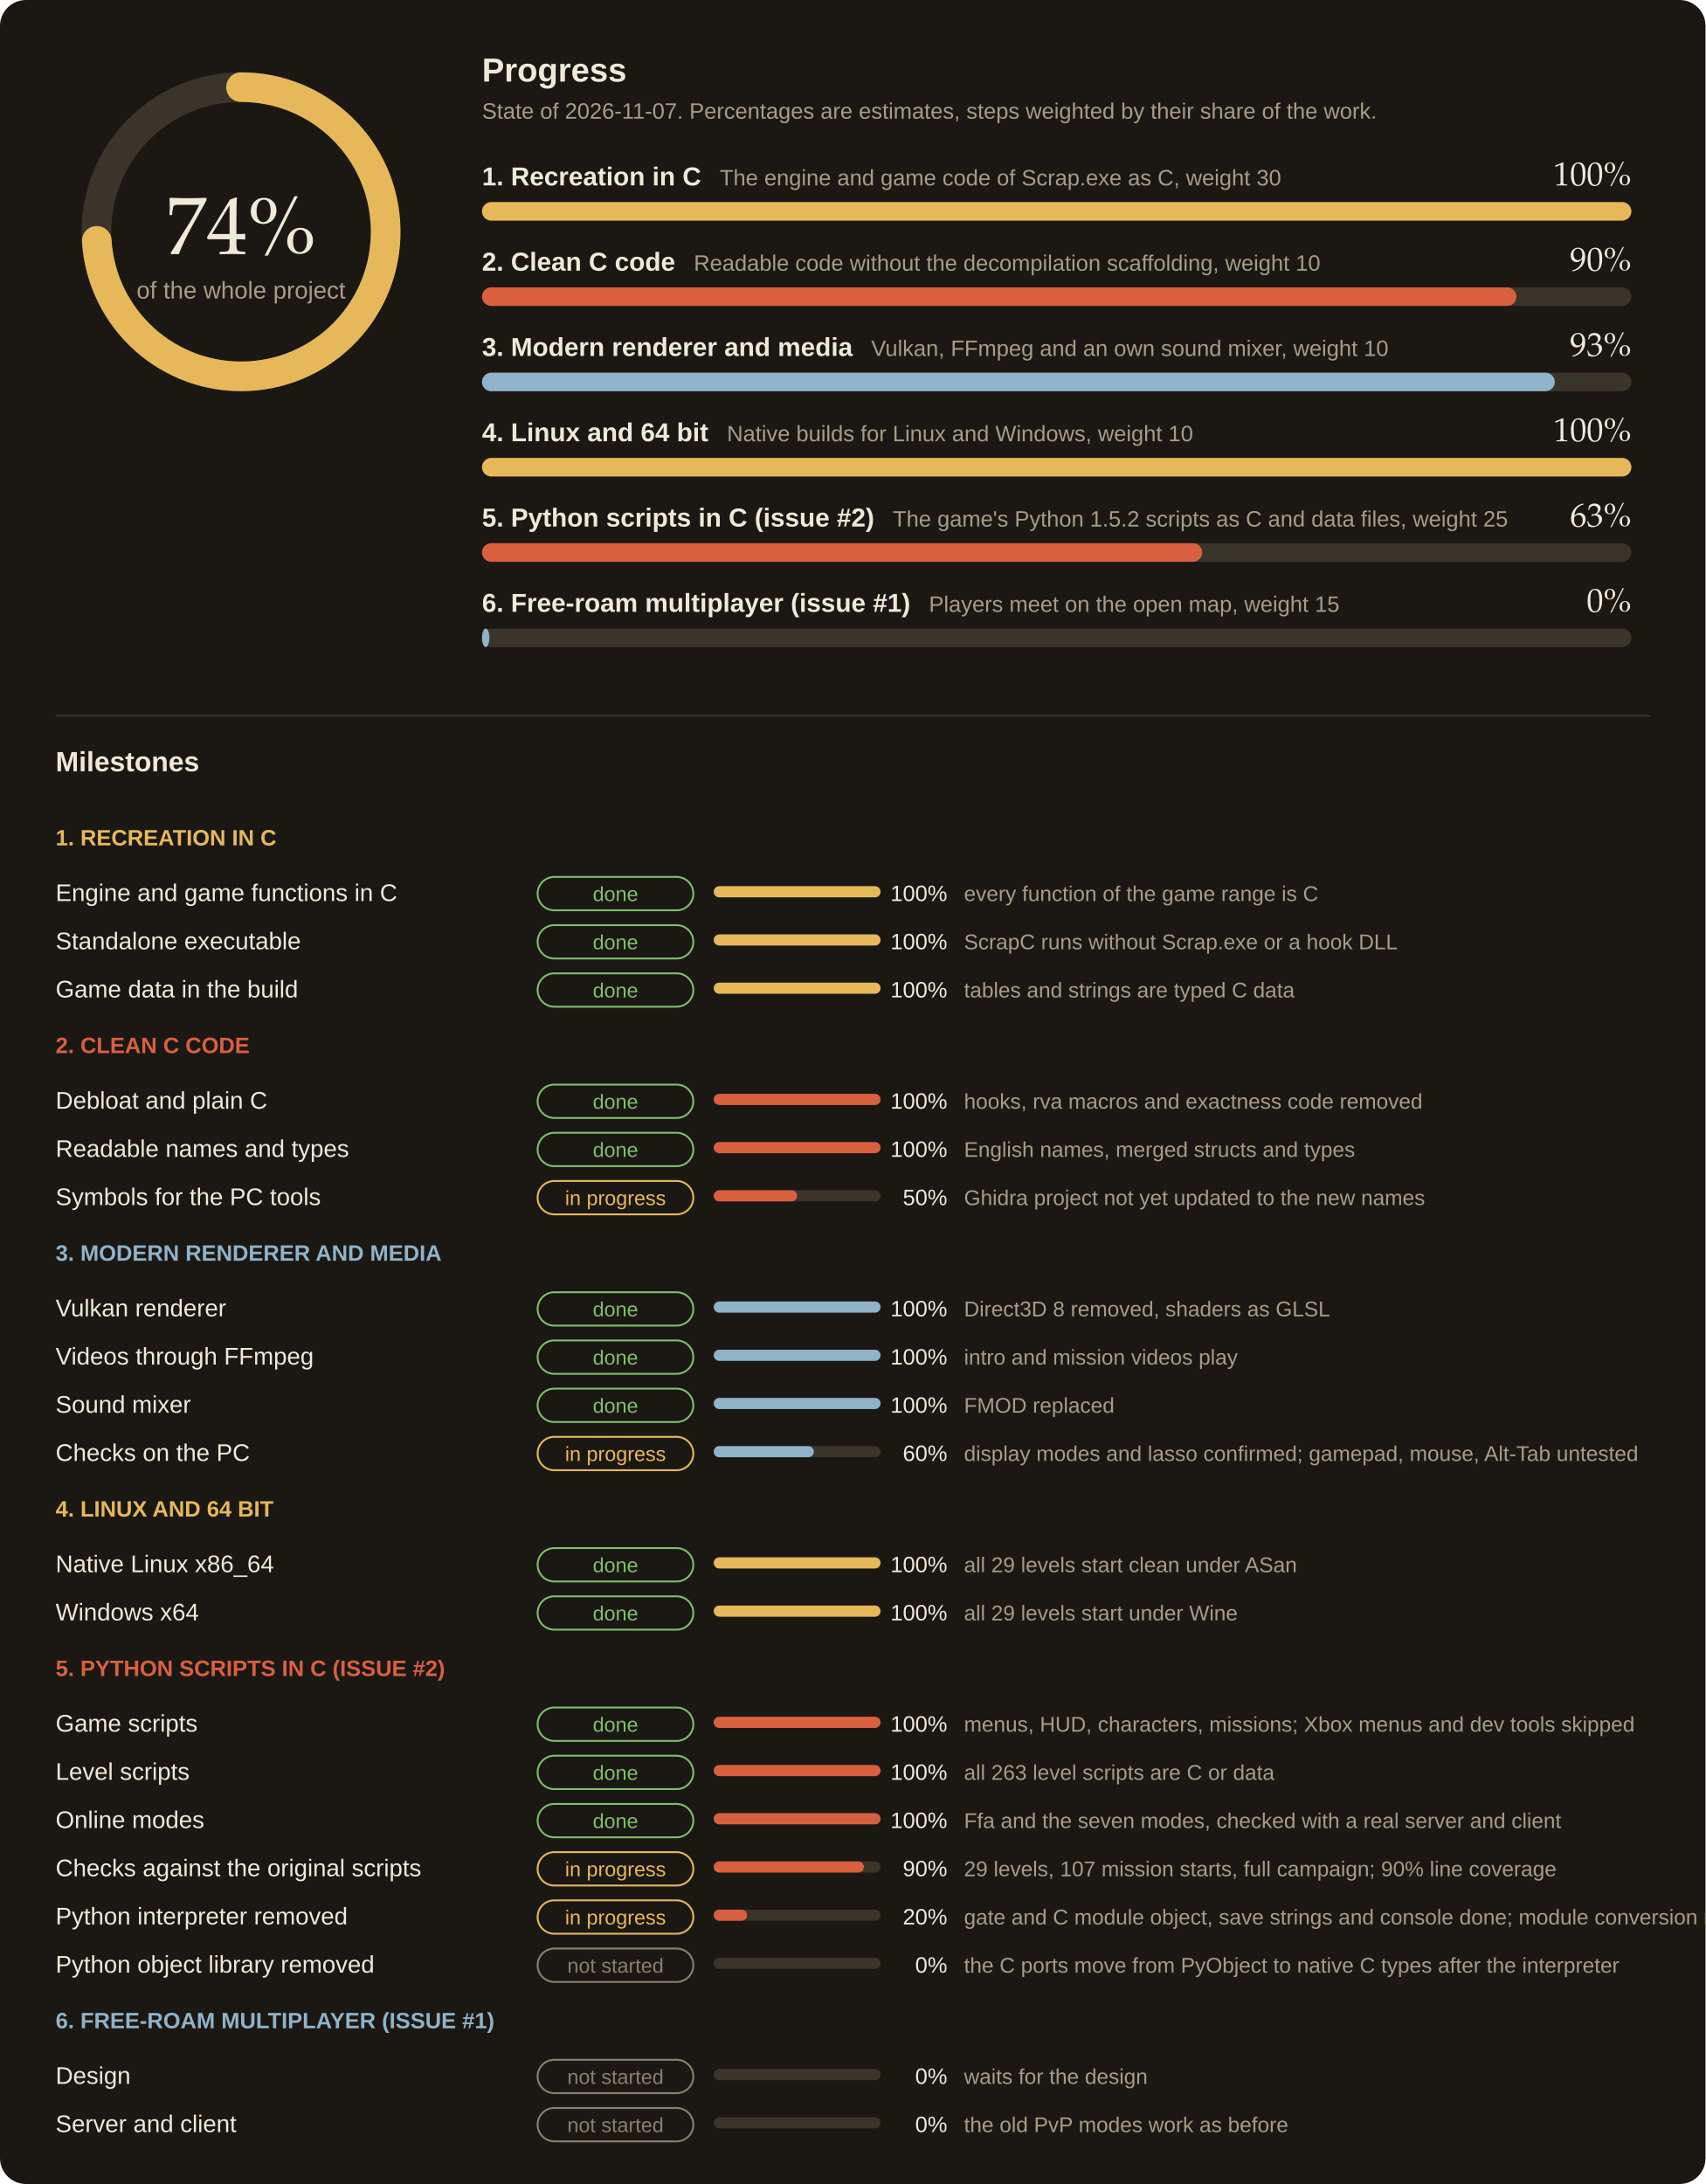
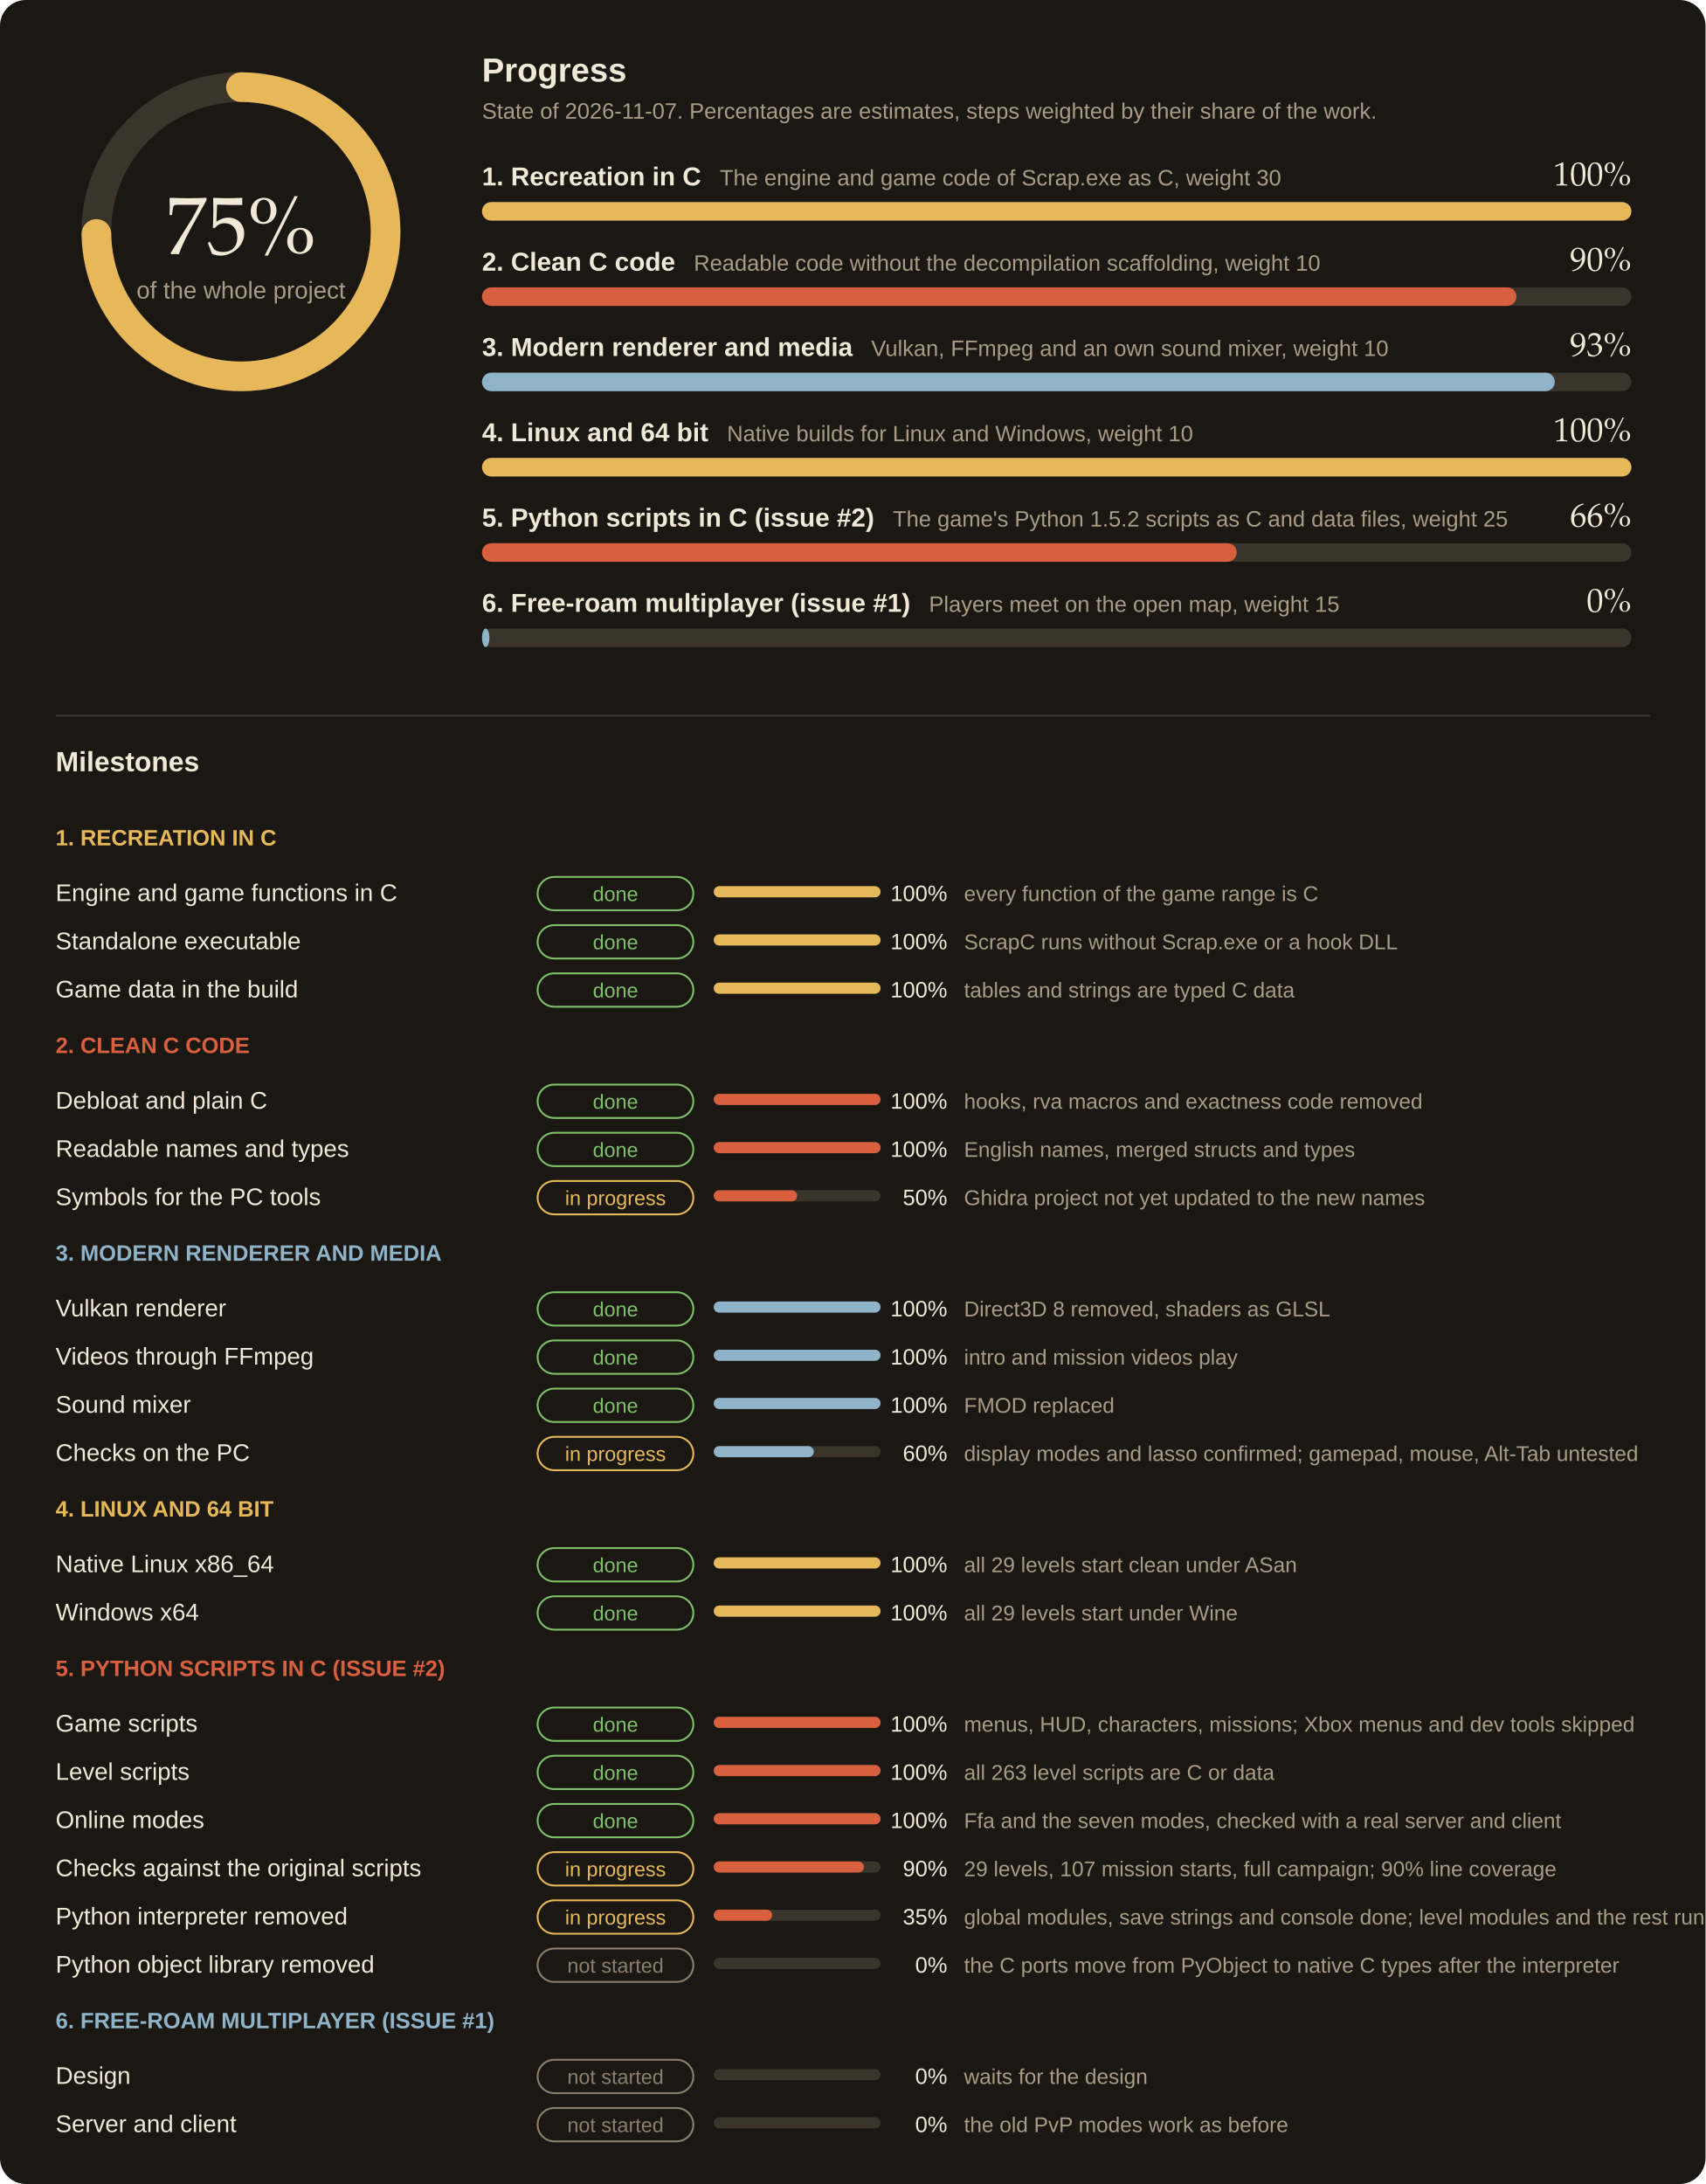
<svg xmlns="http://www.w3.org/2000/svg" viewBox="0 0 920 1178" width="920" height="1178">
  <rect width="920" height="1178" rx="14" fill="#1b1814" />
  <circle cx="130" cy="125" r="78" fill="none" stroke="#3a342b" stroke-width="16" />
-   <path d="M130.0,47.0 A78,78 0 1 1 52.2,129.9" fill="none" stroke="#e7b85a" stroke-width="16" stroke-linecap="round" />
-   <text x="130" y="137" text-anchor="middle" font-family="'Palatino Linotype', 'Book Antiqua', Palatino, Georgia, serif" font-size="44" fill="#f1e9d8">74%</text>
+   <path d="M130.0,47.0 A78,78 0 1 1 52.0,126.2" fill="none" stroke="#e7b85a" stroke-width="16" stroke-linecap="round" />
+   <text x="130" y="137" text-anchor="middle" font-family="'Palatino Linotype', 'Book Antiqua', Palatino, Georgia, serif" font-size="44" fill="#f1e9d8">75%</text>
  <text x="130" y="161" text-anchor="middle" font-family="'Segoe UI', 'Helvetica Neue', Arial, sans-serif" font-size="13" fill="#a89c86">of the whole project</text>
  <text x="260" y="44" font-family="'Segoe UI', 'Helvetica Neue', Arial, sans-serif" font-size="18" font-weight="600" fill="#f1e9d8">Progress</text>
  <text x="260" y="64" font-family="'Segoe UI', 'Helvetica Neue', Arial, sans-serif" font-size="12" fill="#a89c86">State of 2026-11-07. Percentages are estimates, steps weighted by their share of the work.</text>
  <text x="260" y="100" font-family="'Segoe UI', 'Helvetica Neue', Arial, sans-serif" font-size="14" font-weight="600" fill="#f1e9d8">1. Recreation in C<tspan dx="10" font-weight="400" fill="#a89c86" font-size="12">The engine and game code of Scrap.exe as C, weight 30</tspan>
  </text>
  <text x="880" y="100" text-anchor="end" font-family="'Palatino Linotype', 'Book Antiqua', Palatino, Georgia, serif" font-size="18" fill="#f1e9d8">100%</text>
  <rect x="260" y="109" width="620" height="10" rx="5" fill="#3a342b" />
  <rect x="260" y="109" width="620.0" height="10" rx="5" fill="#e7b85a" />
  <text x="260" y="146" font-family="'Segoe UI', 'Helvetica Neue', Arial, sans-serif" font-size="14" font-weight="600" fill="#f1e9d8">2. Clean C code<tspan dx="10" font-weight="400" fill="#a89c86" font-size="12">Readable code without the decompilation scaffolding, weight 10</tspan>
  </text>
  <text x="880" y="146" text-anchor="end" font-family="'Palatino Linotype', 'Book Antiqua', Palatino, Georgia, serif" font-size="18" fill="#f1e9d8">90%</text>
  <rect x="260" y="155" width="620" height="10" rx="5" fill="#3a342b" />
  <rect x="260" y="155" width="558.0" height="10" rx="5" fill="#d9603f" />
  <text x="260" y="192" font-family="'Segoe UI', 'Helvetica Neue', Arial, sans-serif" font-size="14" font-weight="600" fill="#f1e9d8">3. Modern renderer and media<tspan dx="10" font-weight="400" fill="#a89c86" font-size="12">Vulkan, FFmpeg and an own sound mixer, weight 10</tspan>
  </text>
  <text x="880" y="192" text-anchor="end" font-family="'Palatino Linotype', 'Book Antiqua', Palatino, Georgia, serif" font-size="18" fill="#f1e9d8">93%</text>
  <rect x="260" y="201" width="620" height="10" rx="5" fill="#3a342b" />
  <rect x="260" y="201" width="578.7" height="10" rx="5" fill="#8fb3c9" />
  <text x="260" y="238" font-family="'Segoe UI', 'Helvetica Neue', Arial, sans-serif" font-size="14" font-weight="600" fill="#f1e9d8">4. Linux and 64 bit<tspan dx="10" font-weight="400" fill="#a89c86" font-size="12">Native builds for Linux and Windows, weight 10</tspan>
  </text>
  <text x="880" y="238" text-anchor="end" font-family="'Palatino Linotype', 'Book Antiqua', Palatino, Georgia, serif" font-size="18" fill="#f1e9d8">100%</text>
  <rect x="260" y="247" width="620" height="10" rx="5" fill="#3a342b" />
  <rect x="260" y="247" width="620.0" height="10" rx="5" fill="#e7b85a" />
  <text x="260" y="284" font-family="'Segoe UI', 'Helvetica Neue', Arial, sans-serif" font-size="14" font-weight="600" fill="#f1e9d8">5. Python scripts in C (issue #2)<tspan dx="10" font-weight="400" fill="#a89c86" font-size="12">The game's Python 1.5.2 scripts as C and data files, weight 25</tspan>
  </text>
-   <text x="880" y="284" text-anchor="end" font-family="'Palatino Linotype', 'Book Antiqua', Palatino, Georgia, serif" font-size="18" fill="#f1e9d8">63%</text>
+   <text x="880" y="284" text-anchor="end" font-family="'Palatino Linotype', 'Book Antiqua', Palatino, Georgia, serif" font-size="18" fill="#f1e9d8">66%</text>
  <rect x="260" y="293" width="620" height="10" rx="5" fill="#3a342b" />
-   <rect x="260" y="293" width="388.5" height="10" rx="5" fill="#d9603f" />
+   <rect x="260" y="293" width="407.1" height="10" rx="5" fill="#d9603f" />
  <text x="260" y="330" font-family="'Segoe UI', 'Helvetica Neue', Arial, sans-serif" font-size="14" font-weight="600" fill="#f1e9d8">6. Free-roam multiplayer (issue #1)<tspan dx="10" font-weight="400" fill="#a89c86" font-size="12">Players meet on the open map, weight 15</tspan>
  </text>
  <text x="880" y="330" text-anchor="end" font-family="'Palatino Linotype', 'Book Antiqua', Palatino, Georgia, serif" font-size="18" fill="#f1e9d8">0%</text>
  <rect x="260" y="339" width="620" height="10" rx="5" fill="#3a342b" />
  <rect x="260" y="339" width="4.0" height="10" rx="5" fill="#8fb3c9" />
  <line x1="30" y1="386" x2="890" y2="386" stroke="#3a342b" />
  <text x="30" y="416" font-family="'Segoe UI', 'Helvetica Neue', Arial, sans-serif" font-size="15" font-weight="600" fill="#f1e9d8">Milestones</text>
  <text x="30" y="456" font-family="'Segoe UI', 'Helvetica Neue', Arial, sans-serif" font-size="12" font-weight="600" fill="#e7b85a">1. RECREATION IN C</text>
  <text x="30" y="486" font-family="'Segoe UI', 'Helvetica Neue', Arial, sans-serif" font-size="13" fill="#f1e9d8">Engine and game functions in C</text>
  <rect x="290" y="473" width="84" height="18" rx="9" fill="none" stroke="#7fbf6a" />
  <text x="332" y="486" text-anchor="middle" font-family="'Segoe UI', 'Helvetica Neue', Arial, sans-serif" font-size="11" fill="#7fbf6a">done</text>
  <rect x="385" y="478" width="90" height="6" rx="3" fill="#3a342b" />
  <rect x="385" y="478" width="90.0" height="6" rx="3" fill="#e7b85a" />
  <text x="511" y="486" text-anchor="end" font-family="'Segoe UI', 'Helvetica Neue', Arial, sans-serif" font-size="12" fill="#f1e9d8">100%</text>
  <text x="520" y="486" font-family="'Segoe UI', 'Helvetica Neue', Arial, sans-serif" font-size="11.5" fill="#a89c86">every function of the game range is C</text>
  <text x="30" y="512" font-family="'Segoe UI', 'Helvetica Neue', Arial, sans-serif" font-size="13" fill="#f1e9d8">Standalone executable</text>
  <rect x="290" y="499" width="84" height="18" rx="9" fill="none" stroke="#7fbf6a" />
  <text x="332" y="512" text-anchor="middle" font-family="'Segoe UI', 'Helvetica Neue', Arial, sans-serif" font-size="11" fill="#7fbf6a">done</text>
  <rect x="385" y="504" width="90" height="6" rx="3" fill="#3a342b" />
  <rect x="385" y="504" width="90.0" height="6" rx="3" fill="#e7b85a" />
  <text x="511" y="512" text-anchor="end" font-family="'Segoe UI', 'Helvetica Neue', Arial, sans-serif" font-size="12" fill="#f1e9d8">100%</text>
  <text x="520" y="512" font-family="'Segoe UI', 'Helvetica Neue', Arial, sans-serif" font-size="11.5" fill="#a89c86">ScrapC runs without Scrap.exe or a hook DLL</text>
  <text x="30" y="538" font-family="'Segoe UI', 'Helvetica Neue', Arial, sans-serif" font-size="13" fill="#f1e9d8">Game data in the build</text>
  <rect x="290" y="525" width="84" height="18" rx="9" fill="none" stroke="#7fbf6a" />
  <text x="332" y="538" text-anchor="middle" font-family="'Segoe UI', 'Helvetica Neue', Arial, sans-serif" font-size="11" fill="#7fbf6a">done</text>
  <rect x="385" y="530" width="90" height="6" rx="3" fill="#3a342b" />
  <rect x="385" y="530" width="90.0" height="6" rx="3" fill="#e7b85a" />
  <text x="511" y="538" text-anchor="end" font-family="'Segoe UI', 'Helvetica Neue', Arial, sans-serif" font-size="12" fill="#f1e9d8">100%</text>
  <text x="520" y="538" font-family="'Segoe UI', 'Helvetica Neue', Arial, sans-serif" font-size="11.5" fill="#a89c86">tables and strings are typed C data</text>
  <text x="30" y="568" font-family="'Segoe UI', 'Helvetica Neue', Arial, sans-serif" font-size="12" font-weight="600" fill="#d9603f">2. CLEAN C CODE</text>
  <text x="30" y="598" font-family="'Segoe UI', 'Helvetica Neue', Arial, sans-serif" font-size="13" fill="#f1e9d8">Debloat and plain C</text>
  <rect x="290" y="585" width="84" height="18" rx="9" fill="none" stroke="#7fbf6a" />
  <text x="332" y="598" text-anchor="middle" font-family="'Segoe UI', 'Helvetica Neue', Arial, sans-serif" font-size="11" fill="#7fbf6a">done</text>
  <rect x="385" y="590" width="90" height="6" rx="3" fill="#3a342b" />
  <rect x="385" y="590" width="90.0" height="6" rx="3" fill="#d9603f" />
  <text x="511" y="598" text-anchor="end" font-family="'Segoe UI', 'Helvetica Neue', Arial, sans-serif" font-size="12" fill="#f1e9d8">100%</text>
  <text x="520" y="598" font-family="'Segoe UI', 'Helvetica Neue', Arial, sans-serif" font-size="11.5" fill="#a89c86">hooks, rva macros and exactness code removed</text>
  <text x="30" y="624" font-family="'Segoe UI', 'Helvetica Neue', Arial, sans-serif" font-size="13" fill="#f1e9d8">Readable names and types</text>
  <rect x="290" y="611" width="84" height="18" rx="9" fill="none" stroke="#7fbf6a" />
  <text x="332" y="624" text-anchor="middle" font-family="'Segoe UI', 'Helvetica Neue', Arial, sans-serif" font-size="11" fill="#7fbf6a">done</text>
  <rect x="385" y="616" width="90" height="6" rx="3" fill="#3a342b" />
  <rect x="385" y="616" width="90.0" height="6" rx="3" fill="#d9603f" />
  <text x="511" y="624" text-anchor="end" font-family="'Segoe UI', 'Helvetica Neue', Arial, sans-serif" font-size="12" fill="#f1e9d8">100%</text>
  <text x="520" y="624" font-family="'Segoe UI', 'Helvetica Neue', Arial, sans-serif" font-size="11.5" fill="#a89c86">English names, merged structs and types</text>
  <text x="30" y="650" font-family="'Segoe UI', 'Helvetica Neue', Arial, sans-serif" font-size="13" fill="#f1e9d8">Symbols for the PC tools</text>
  <rect x="290" y="637" width="84" height="18" rx="9" fill="none" stroke="#e7b85a" />
  <text x="332" y="650" text-anchor="middle" font-family="'Segoe UI', 'Helvetica Neue', Arial, sans-serif" font-size="11" fill="#e7b85a">in progress</text>
  <rect x="385" y="642" width="90" height="6" rx="3" fill="#3a342b" />
  <rect x="385" y="642" width="45.0" height="6" rx="3" fill="#d9603f" />
  <text x="511" y="650" text-anchor="end" font-family="'Segoe UI', 'Helvetica Neue', Arial, sans-serif" font-size="12" fill="#f1e9d8">50%</text>
  <text x="520" y="650" font-family="'Segoe UI', 'Helvetica Neue', Arial, sans-serif" font-size="11.5" fill="#a89c86">Ghidra project not yet updated to the new names</text>
  <text x="30" y="680" font-family="'Segoe UI', 'Helvetica Neue', Arial, sans-serif" font-size="12" font-weight="600" fill="#8fb3c9">3. MODERN RENDERER AND MEDIA</text>
  <text x="30" y="710" font-family="'Segoe UI', 'Helvetica Neue', Arial, sans-serif" font-size="13" fill="#f1e9d8">Vulkan renderer</text>
  <rect x="290" y="697" width="84" height="18" rx="9" fill="none" stroke="#7fbf6a" />
  <text x="332" y="710" text-anchor="middle" font-family="'Segoe UI', 'Helvetica Neue', Arial, sans-serif" font-size="11" fill="#7fbf6a">done</text>
  <rect x="385" y="702" width="90" height="6" rx="3" fill="#3a342b" />
  <rect x="385" y="702" width="90.0" height="6" rx="3" fill="#8fb3c9" />
  <text x="511" y="710" text-anchor="end" font-family="'Segoe UI', 'Helvetica Neue', Arial, sans-serif" font-size="12" fill="#f1e9d8">100%</text>
  <text x="520" y="710" font-family="'Segoe UI', 'Helvetica Neue', Arial, sans-serif" font-size="11.5" fill="#a89c86">Direct3D 8 removed, shaders as GLSL</text>
  <text x="30" y="736" font-family="'Segoe UI', 'Helvetica Neue', Arial, sans-serif" font-size="13" fill="#f1e9d8">Videos through FFmpeg</text>
  <rect x="290" y="723" width="84" height="18" rx="9" fill="none" stroke="#7fbf6a" />
  <text x="332" y="736" text-anchor="middle" font-family="'Segoe UI', 'Helvetica Neue', Arial, sans-serif" font-size="11" fill="#7fbf6a">done</text>
  <rect x="385" y="728" width="90" height="6" rx="3" fill="#3a342b" />
  <rect x="385" y="728" width="90.0" height="6" rx="3" fill="#8fb3c9" />
  <text x="511" y="736" text-anchor="end" font-family="'Segoe UI', 'Helvetica Neue', Arial, sans-serif" font-size="12" fill="#f1e9d8">100%</text>
  <text x="520" y="736" font-family="'Segoe UI', 'Helvetica Neue', Arial, sans-serif" font-size="11.5" fill="#a89c86">intro and mission videos play</text>
  <text x="30" y="762" font-family="'Segoe UI', 'Helvetica Neue', Arial, sans-serif" font-size="13" fill="#f1e9d8">Sound mixer</text>
  <rect x="290" y="749" width="84" height="18" rx="9" fill="none" stroke="#7fbf6a" />
  <text x="332" y="762" text-anchor="middle" font-family="'Segoe UI', 'Helvetica Neue', Arial, sans-serif" font-size="11" fill="#7fbf6a">done</text>
  <rect x="385" y="754" width="90" height="6" rx="3" fill="#3a342b" />
  <rect x="385" y="754" width="90.0" height="6" rx="3" fill="#8fb3c9" />
  <text x="511" y="762" text-anchor="end" font-family="'Segoe UI', 'Helvetica Neue', Arial, sans-serif" font-size="12" fill="#f1e9d8">100%</text>
  <text x="520" y="762" font-family="'Segoe UI', 'Helvetica Neue', Arial, sans-serif" font-size="11.5" fill="#a89c86">FMOD replaced</text>
  <text x="30" y="788" font-family="'Segoe UI', 'Helvetica Neue', Arial, sans-serif" font-size="13" fill="#f1e9d8">Checks on the PC</text>
  <rect x="290" y="775" width="84" height="18" rx="9" fill="none" stroke="#e7b85a" />
  <text x="332" y="788" text-anchor="middle" font-family="'Segoe UI', 'Helvetica Neue', Arial, sans-serif" font-size="11" fill="#e7b85a">in progress</text>
  <rect x="385" y="780" width="90" height="6" rx="3" fill="#3a342b" />
  <rect x="385" y="780" width="54.0" height="6" rx="3" fill="#8fb3c9" />
  <text x="511" y="788" text-anchor="end" font-family="'Segoe UI', 'Helvetica Neue', Arial, sans-serif" font-size="12" fill="#f1e9d8">60%</text>
  <text x="520" y="788" font-family="'Segoe UI', 'Helvetica Neue', Arial, sans-serif" font-size="11.5" fill="#a89c86">display modes and lasso confirmed; gamepad, mouse, Alt-Tab untested</text>
  <text x="30" y="818" font-family="'Segoe UI', 'Helvetica Neue', Arial, sans-serif" font-size="12" font-weight="600" fill="#e7b85a">4. LINUX AND 64 BIT</text>
  <text x="30" y="848" font-family="'Segoe UI', 'Helvetica Neue', Arial, sans-serif" font-size="13" fill="#f1e9d8">Native Linux x86_64</text>
  <rect x="290" y="835" width="84" height="18" rx="9" fill="none" stroke="#7fbf6a" />
  <text x="332" y="848" text-anchor="middle" font-family="'Segoe UI', 'Helvetica Neue', Arial, sans-serif" font-size="11" fill="#7fbf6a">done</text>
  <rect x="385" y="840" width="90" height="6" rx="3" fill="#3a342b" />
  <rect x="385" y="840" width="90.0" height="6" rx="3" fill="#e7b85a" />
  <text x="511" y="848" text-anchor="end" font-family="'Segoe UI', 'Helvetica Neue', Arial, sans-serif" font-size="12" fill="#f1e9d8">100%</text>
  <text x="520" y="848" font-family="'Segoe UI', 'Helvetica Neue', Arial, sans-serif" font-size="11.5" fill="#a89c86">all 29 levels start clean under ASan</text>
  <text x="30" y="874" font-family="'Segoe UI', 'Helvetica Neue', Arial, sans-serif" font-size="13" fill="#f1e9d8">Windows x64</text>
  <rect x="290" y="861" width="84" height="18" rx="9" fill="none" stroke="#7fbf6a" />
  <text x="332" y="874" text-anchor="middle" font-family="'Segoe UI', 'Helvetica Neue', Arial, sans-serif" font-size="11" fill="#7fbf6a">done</text>
  <rect x="385" y="866" width="90" height="6" rx="3" fill="#3a342b" />
  <rect x="385" y="866" width="90.0" height="6" rx="3" fill="#e7b85a" />
  <text x="511" y="874" text-anchor="end" font-family="'Segoe UI', 'Helvetica Neue', Arial, sans-serif" font-size="12" fill="#f1e9d8">100%</text>
  <text x="520" y="874" font-family="'Segoe UI', 'Helvetica Neue', Arial, sans-serif" font-size="11.5" fill="#a89c86">all 29 levels start under Wine</text>
  <text x="30" y="904" font-family="'Segoe UI', 'Helvetica Neue', Arial, sans-serif" font-size="12" font-weight="600" fill="#d9603f">5. PYTHON SCRIPTS IN C (ISSUE #2)</text>
  <text x="30" y="934" font-family="'Segoe UI', 'Helvetica Neue', Arial, sans-serif" font-size="13" fill="#f1e9d8">Game scripts</text>
  <rect x="290" y="921" width="84" height="18" rx="9" fill="none" stroke="#7fbf6a" />
  <text x="332" y="934" text-anchor="middle" font-family="'Segoe UI', 'Helvetica Neue', Arial, sans-serif" font-size="11" fill="#7fbf6a">done</text>
  <rect x="385" y="926" width="90" height="6" rx="3" fill="#3a342b" />
  <rect x="385" y="926" width="90.0" height="6" rx="3" fill="#d9603f" />
  <text x="511" y="934" text-anchor="end" font-family="'Segoe UI', 'Helvetica Neue', Arial, sans-serif" font-size="12" fill="#f1e9d8">100%</text>
  <text x="520" y="934" font-family="'Segoe UI', 'Helvetica Neue', Arial, sans-serif" font-size="11.5" fill="#a89c86">menus, HUD, characters, missions; Xbox menus and dev tools skipped</text>
  <text x="30" y="960" font-family="'Segoe UI', 'Helvetica Neue', Arial, sans-serif" font-size="13" fill="#f1e9d8">Level scripts</text>
  <rect x="290" y="947" width="84" height="18" rx="9" fill="none" stroke="#7fbf6a" />
  <text x="332" y="960" text-anchor="middle" font-family="'Segoe UI', 'Helvetica Neue', Arial, sans-serif" font-size="11" fill="#7fbf6a">done</text>
  <rect x="385" y="952" width="90" height="6" rx="3" fill="#3a342b" />
  <rect x="385" y="952" width="90.0" height="6" rx="3" fill="#d9603f" />
  <text x="511" y="960" text-anchor="end" font-family="'Segoe UI', 'Helvetica Neue', Arial, sans-serif" font-size="12" fill="#f1e9d8">100%</text>
  <text x="520" y="960" font-family="'Segoe UI', 'Helvetica Neue', Arial, sans-serif" font-size="11.5" fill="#a89c86">all 263 level scripts are C or data</text>
  <text x="30" y="986" font-family="'Segoe UI', 'Helvetica Neue', Arial, sans-serif" font-size="13" fill="#f1e9d8">Online modes</text>
  <rect x="290" y="973" width="84" height="18" rx="9" fill="none" stroke="#7fbf6a" />
  <text x="332" y="986" text-anchor="middle" font-family="'Segoe UI', 'Helvetica Neue', Arial, sans-serif" font-size="11" fill="#7fbf6a">done</text>
  <rect x="385" y="978" width="90" height="6" rx="3" fill="#3a342b" />
  <rect x="385" y="978" width="90.0" height="6" rx="3" fill="#d9603f" />
  <text x="511" y="986" text-anchor="end" font-family="'Segoe UI', 'Helvetica Neue', Arial, sans-serif" font-size="12" fill="#f1e9d8">100%</text>
  <text x="520" y="986" font-family="'Segoe UI', 'Helvetica Neue', Arial, sans-serif" font-size="11.5" fill="#a89c86">Ffa and the seven modes, checked with a real server and client</text>
  <text x="30" y="1012" font-family="'Segoe UI', 'Helvetica Neue', Arial, sans-serif" font-size="13" fill="#f1e9d8">Checks against the original scripts</text>
  <rect x="290" y="999" width="84" height="18" rx="9" fill="none" stroke="#e7b85a" />
  <text x="332" y="1012" text-anchor="middle" font-family="'Segoe UI', 'Helvetica Neue', Arial, sans-serif" font-size="11" fill="#e7b85a">in progress</text>
  <rect x="385" y="1004" width="90" height="6" rx="3" fill="#3a342b" />
  <rect x="385" y="1004" width="81.0" height="6" rx="3" fill="#d9603f" />
  <text x="511" y="1012" text-anchor="end" font-family="'Segoe UI', 'Helvetica Neue', Arial, sans-serif" font-size="12" fill="#f1e9d8">90%</text>
  <text x="520" y="1012" font-family="'Segoe UI', 'Helvetica Neue', Arial, sans-serif" font-size="11.5" fill="#a89c86">29 levels, 107 mission starts, full campaign; 90% line coverage</text>
  <text x="30" y="1038" font-family="'Segoe UI', 'Helvetica Neue', Arial, sans-serif" font-size="13" fill="#f1e9d8">Python interpreter removed</text>
  <rect x="290" y="1025" width="84" height="18" rx="9" fill="none" stroke="#e7b85a" />
  <text x="332" y="1038" text-anchor="middle" font-family="'Segoe UI', 'Helvetica Neue', Arial, sans-serif" font-size="11" fill="#e7b85a">in progress</text>
  <rect x="385" y="1030" width="90" height="6" rx="3" fill="#3a342b" />
-   <rect x="385" y="1030" width="18.0" height="6" rx="3" fill="#d9603f" />
-   <text x="511" y="1038" text-anchor="end" font-family="'Segoe UI', 'Helvetica Neue', Arial, sans-serif" font-size="12" fill="#f1e9d8">20%</text>
-   <text x="520" y="1038" font-family="'Segoe UI', 'Helvetica Neue', Arial, sans-serif" font-size="11.5" fill="#a89c86">gate and C module object, save strings and console done; module conversion running</text>
+   <rect x="385" y="1030" width="31.5" height="6" rx="3" fill="#d9603f" />
+   <text x="511" y="1038" text-anchor="end" font-family="'Segoe UI', 'Helvetica Neue', Arial, sans-serif" font-size="12" fill="#f1e9d8">35%</text>
+   <text x="520" y="1038" font-family="'Segoe UI', 'Helvetica Neue', Arial, sans-serif" font-size="11.5" fill="#a89c86">global modules, save strings and console done; level modules and the rest running</text>
  <text x="30" y="1064" font-family="'Segoe UI', 'Helvetica Neue', Arial, sans-serif" font-size="13" fill="#f1e9d8">Python object library removed</text>
  <rect x="290" y="1051" width="84" height="18" rx="9" fill="none" stroke="#8a7f6c" />
  <text x="332" y="1064" text-anchor="middle" font-family="'Segoe UI', 'Helvetica Neue', Arial, sans-serif" font-size="11" fill="#8a7f6c">not started</text>
  <rect x="385" y="1056" width="90" height="6" rx="3" fill="#3a342b" />
  <text x="511" y="1064" text-anchor="end" font-family="'Segoe UI', 'Helvetica Neue', Arial, sans-serif" font-size="12" fill="#f1e9d8">0%</text>
  <text x="520" y="1064" font-family="'Segoe UI', 'Helvetica Neue', Arial, sans-serif" font-size="11.5" fill="#a89c86">the C ports move from PyObject to native C types after the interpreter</text>
  <text x="30" y="1094" font-family="'Segoe UI', 'Helvetica Neue', Arial, sans-serif" font-size="12" font-weight="600" fill="#8fb3c9">6. FREE-ROAM MULTIPLAYER (ISSUE #1)</text>
  <text x="30" y="1124" font-family="'Segoe UI', 'Helvetica Neue', Arial, sans-serif" font-size="13" fill="#f1e9d8">Design</text>
  <rect x="290" y="1111" width="84" height="18" rx="9" fill="none" stroke="#8a7f6c" />
  <text x="332" y="1124" text-anchor="middle" font-family="'Segoe UI', 'Helvetica Neue', Arial, sans-serif" font-size="11" fill="#8a7f6c">not started</text>
  <rect x="385" y="1116" width="90" height="6" rx="3" fill="#3a342b" />
  <text x="511" y="1124" text-anchor="end" font-family="'Segoe UI', 'Helvetica Neue', Arial, sans-serif" font-size="12" fill="#f1e9d8">0%</text>
  <text x="520" y="1124" font-family="'Segoe UI', 'Helvetica Neue', Arial, sans-serif" font-size="11.5" fill="#a89c86">waits for the design</text>
  <text x="30" y="1150" font-family="'Segoe UI', 'Helvetica Neue', Arial, sans-serif" font-size="13" fill="#f1e9d8">Server and client</text>
  <rect x="290" y="1137" width="84" height="18" rx="9" fill="none" stroke="#8a7f6c" />
  <text x="332" y="1150" text-anchor="middle" font-family="'Segoe UI', 'Helvetica Neue', Arial, sans-serif" font-size="11" fill="#8a7f6c">not started</text>
  <rect x="385" y="1142" width="90" height="6" rx="3" fill="#3a342b" />
  <text x="511" y="1150" text-anchor="end" font-family="'Segoe UI', 'Helvetica Neue', Arial, sans-serif" font-size="12" fill="#f1e9d8">0%</text>
  <text x="520" y="1150" font-family="'Segoe UI', 'Helvetica Neue', Arial, sans-serif" font-size="11.5" fill="#a89c86">the old PvP modes work as before</text>
</svg>
